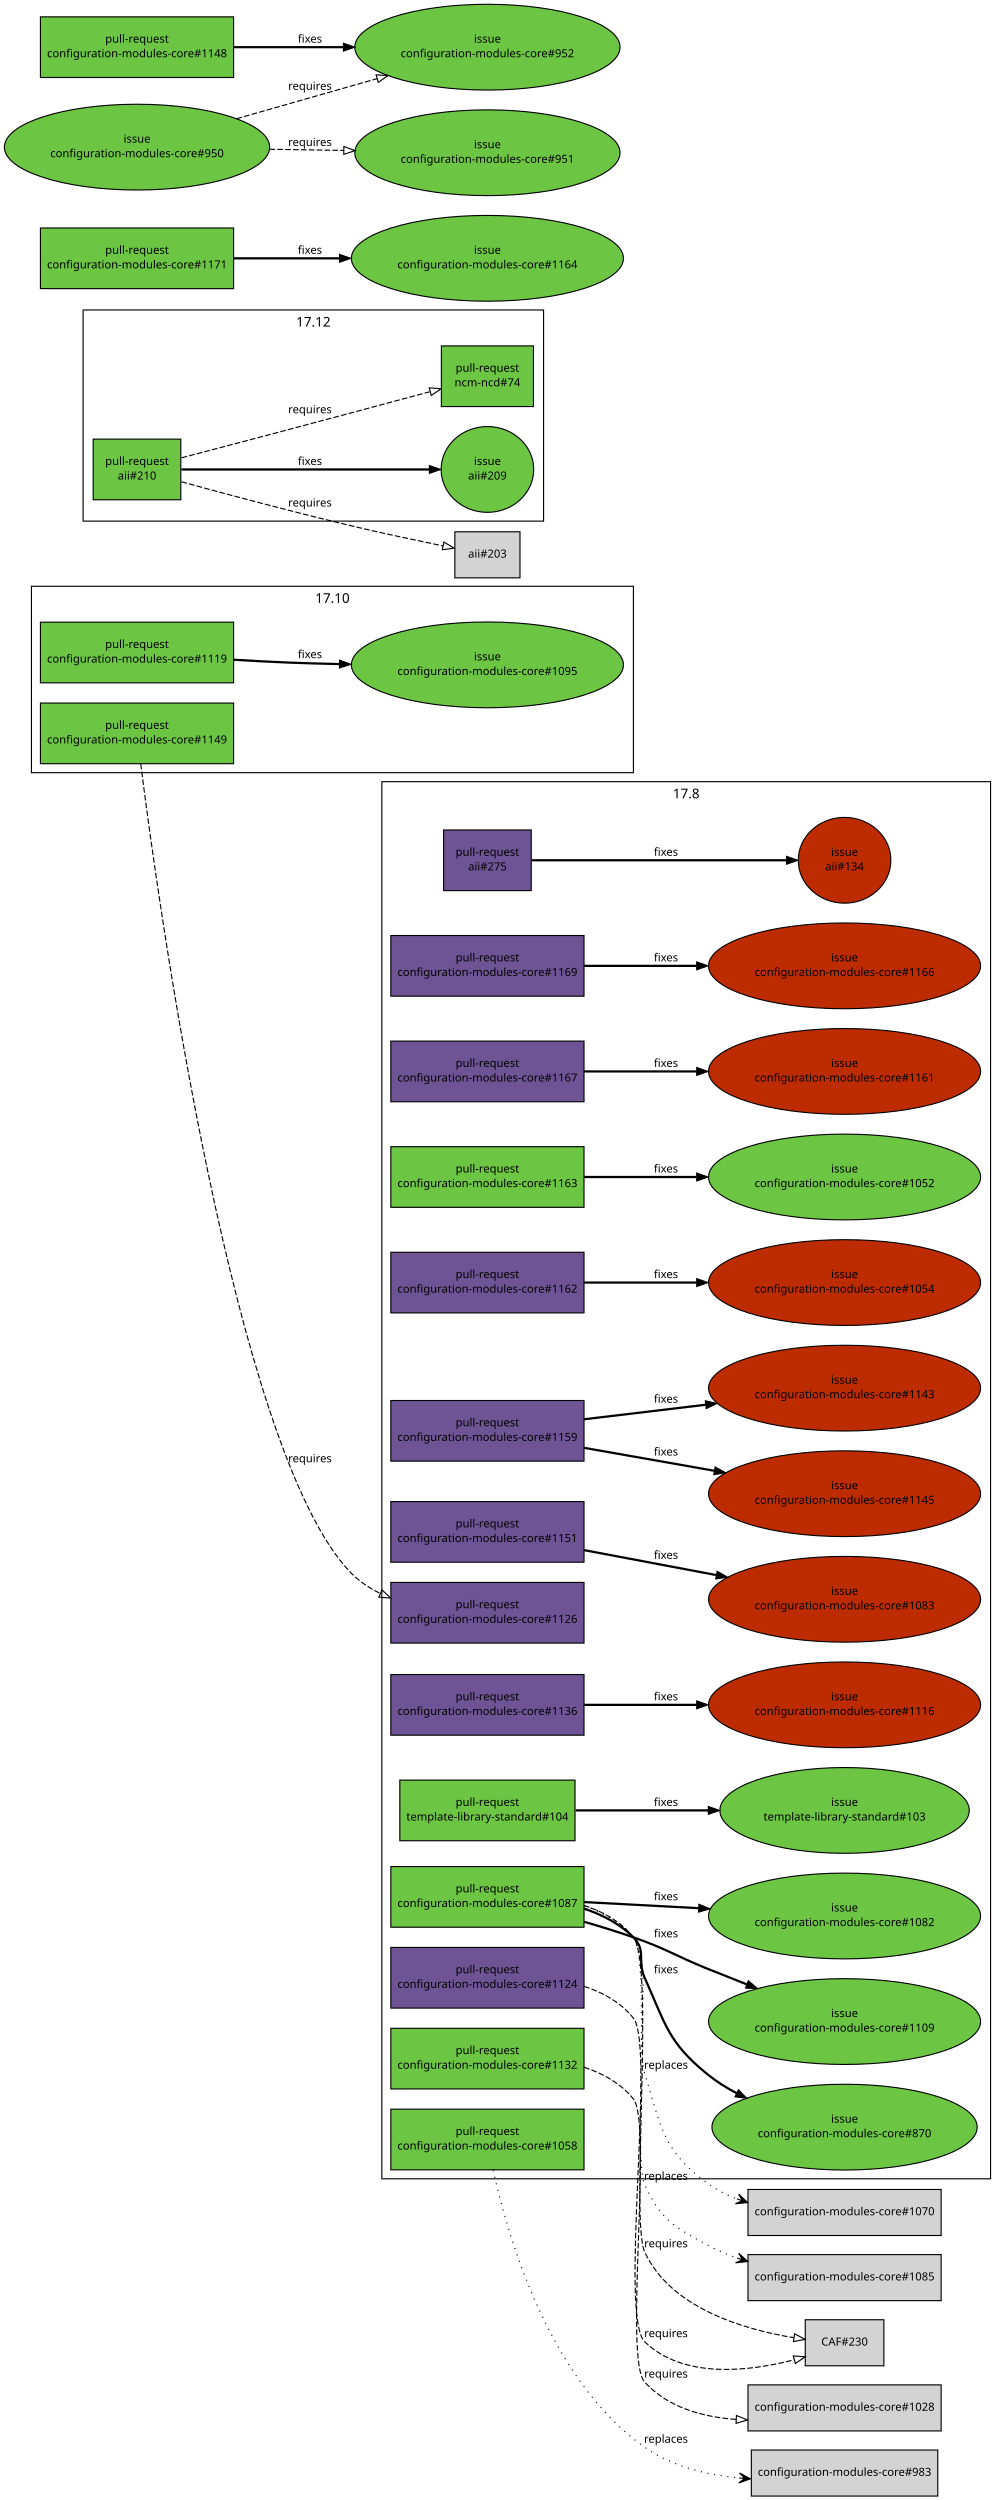
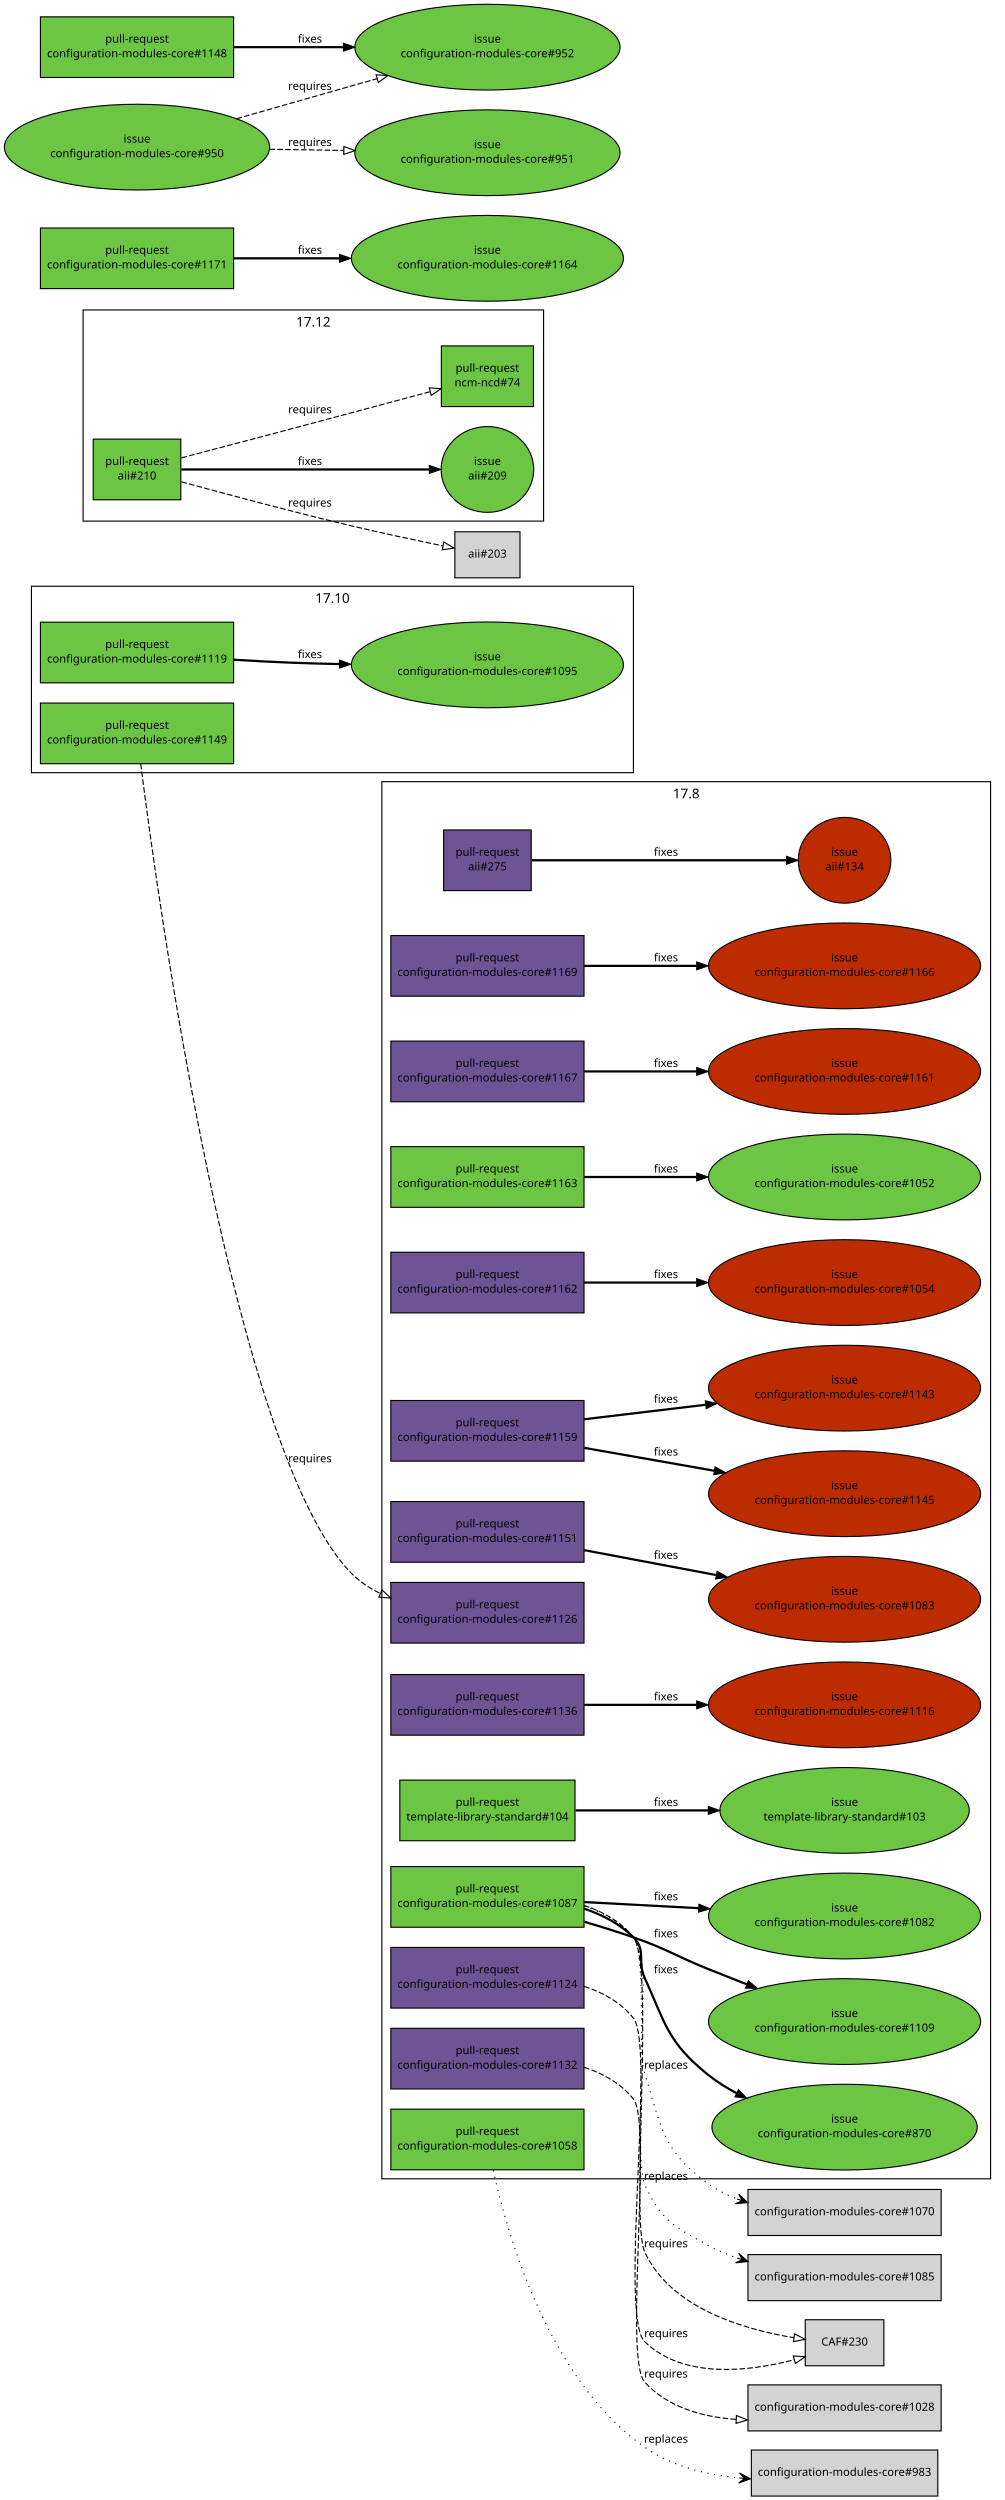
<svg xmlns="http://www.w3.org/2000/svg" xmlns:xlink="http://www.w3.org/1999/xlink" width="894pt" height="2226pt" viewBox="0.00 0.00 894.00 2226.00">
  <g id="graph1" class="graph" transform="scale(1 1) rotate(0) translate(4 2222)">
    <polygon fill="white" stroke="white" points="-4,5 -4,-2222 891,-2222 891,5 -4,5" />
    <g id="graph2" class="cluster">
      <polygon fill="none" stroke="black" points="24,-1534 24,-1700 560,-1700 560,-1534 24,-1534" />
      <text text-anchor="middle" x="292" y="-1685.2" font-family="Sans" font-size="12.00">17.10</text>
    </g>
    <g id="graph3" class="cluster">
      <polygon fill="none" stroke="black" points="336,-282 336,-1526 878,-1526 878,-282 336,-282" />
      <text text-anchor="middle" x="607" y="-1511.2" font-family="Sans" font-size="12.00">17.8</text>
    </g>
    <g id="graph5" class="cluster">
      <polygon fill="none" stroke="black" points="70,-1758 70,-1946 480,-1946 480,-1758 70,-1758" />
      <text text-anchor="middle" x="275" y="-1931.2" font-family="Sans" font-size="12.00">17.12</text>
    </g>
    <g id="node1" class="node">
      <a xlink:href="https://github.com/quattor/aii/pull/275" xlink:title="remove aii-freeipa, deprecated by ncm-freeipa AII support" target="_parent">
        <polygon fill="#6e5494" stroke="black" points="469,-1483 391,-1483 391,-1429 469,-1429 469,-1483" />
        <text text-anchor="middle" x="430" y="-1460" font-family="Sans" font-size="10.00">pull-request</text>
        <text text-anchor="middle" x="430" y="-1447" font-family="Sans" font-size="10.00">aii#275</text>
      </a>
    </g>
    <g id="node3" class="node">
      <a xlink:href="https://github.com/quattor/aii/issues/134" xlink:title="Missing freeipa.pm in AII RPM" target="_parent">
        <ellipse fill="#bd2c00" stroke="black" cx="748" cy="-1456" rx="41.217" ry="38.184" />
        <text text-anchor="middle" x="748" y="-1460" font-family="Sans" font-size="10.00">issue</text>
        <text text-anchor="middle" x="748" y="-1447" font-family="Sans" font-size="10.00">aii#134</text>
      </a>
    </g>
    <g id="edge2" class="edge">
      <path fill="none" stroke="black" stroke-width="2" d="M469.632,-1456C526.883,-1456 632.79,-1456 696.177,-1456" />
      <polygon fill="black" stroke="black" points="696.352,-1459.5 706.352,-1456 696.352,-1452.5 696.352,-1459.5" />
      <text text-anchor="middle" x="589" y="-1460" font-family="Sans" font-size="10.00">fixes</text>
    </g>
    <g id="node4" class="node">
      <a xlink:href="https://github.com/quattor/aii/pull/210" xlink:title="Shellfe: support active config for plugins" target="_parent">
        <polygon fill="#6cc644" stroke="black" points="157,-1831 79,-1831 79,-1777 157,-1777 157,-1831" />
        <text text-anchor="middle" x="118" y="-1808" font-family="Sans" font-size="10.00">pull-request</text>
        <text text-anchor="middle" x="118" y="-1795" font-family="Sans" font-size="10.00">aii#210</text>
      </a>
    </g>
    <g id="node6" class="node">
      <a xlink:href="https://github.com/quattor/aii/issues/209" xlink:title="support ACTIVE_CONFIG" target="_parent">
        <ellipse fill="#6cc644" stroke="black" cx="430" cy="-1804" rx="41.217" ry="38.184" />
        <text text-anchor="middle" x="430" y="-1808" font-family="Sans" font-size="10.00">issue</text>
        <text text-anchor="middle" x="430" y="-1795" font-family="Sans" font-size="10.00">aii#209</text>
      </a>
    </g>
    <g id="edge4" class="edge">
      <path fill="none" stroke="black" stroke-width="2" d="M157.515,-1804C213.473,-1804 315.887,-1804 377.971,-1804" />
      <polygon fill="black" stroke="black" points="378.324,-1807.5 388.324,-1804 378.324,-1800.5 378.324,-1807.5" />
      <text text-anchor="middle" x="272" y="-1808" font-family="Sans" font-size="10.00">fixes</text>
    </g>
    <g id="node8" class="node">
      <a xlink:href="https://github.com/quattor/ncm-ncd/pull/74" xlink:title="Set the current active config as an attribute to the component" target="_parent">
        <polygon fill="#6cc644" stroke="black" points="471,-1914 389,-1914 389,-1860 471,-1860 471,-1914" />
        <text text-anchor="middle" x="430" y="-1891" font-family="Sans" font-size="10.00">pull-request</text>
        <text text-anchor="middle" x="430" y="-1878" font-family="Sans" font-size="10.00">ncm-ncd#74</text>
      </a>
    </g>
    <g id="edge6" class="edge">
      <path fill="none" stroke="black" stroke-dasharray="5,2" d="M157.615,-1814.35C180.525,-1820.36 209.897,-1828.07 236,-1835 284.418,-1847.85 339.589,-1862.65 378.685,-1873.17" />
      <polygon fill="none" stroke="black" points="378.199,-1876.66 388.765,-1875.88 380.018,-1869.91 378.199,-1876.66" />
      <text text-anchor="middle" x="272" y="-1854" font-family="Sans" font-size="10.00">requires</text>
    </g>
    <g id="node10" class="node">
      <polygon fill="lightgrey" stroke="black" points="459,-1748.5 401,-1748.5 401,-1707.5 459,-1707.5 459,-1748.5" />
      <text text-anchor="middle" x="430" y="-1725.5" font-family="Sans" font-size="10.00">aii#203</text>
    </g>
    <g id="edge8" class="edge">
      <path fill="none" stroke="black" stroke-dasharray="5,2" d="M157.528,-1793.01C195.865,-1782.5 255.738,-1766.44 308,-1754 335.344,-1747.49 366.322,-1740.9 390.219,-1735.98" />
      <polygon fill="none" stroke="black" points="391.233,-1739.35 400.329,-1733.91 389.83,-1732.49 391.233,-1739.35" />
      <text text-anchor="middle" x="272" y="-1771" font-family="Sans" font-size="10.00">requires</text>
    </g>
    <g id="node11" class="node">
      <a xlink:href="https://github.com/quattor/configuration-modules-core/pull/1169" xlink:title="ncm-accounts: is_user_or_group function can be used without component" target="_parent">
        <polygon fill="#6e5494" stroke="black" points="516,-1389 344,-1389 344,-1335 516,-1335 516,-1389" />
        <text text-anchor="middle" x="430" y="-1366" font-family="Sans" font-size="10.00">pull-request</text>
        <text text-anchor="middle" x="430" y="-1353" font-family="Sans" font-size="10.00">configuration-modules-core#1169</text>
      </a>
    </g>
    <g id="node13" class="node">
      <a xlink:href="https://github.com/quattor/configuration-modules-core/issues/1166" xlink:title="ncm-systemd: schema depends on components/accounts/functions" target="_parent">
        <ellipse fill="#bd2c00" stroke="black" cx="748" cy="-1362" rx="121.122" ry="38.184" />
        <text text-anchor="middle" x="748" y="-1366" font-family="Sans" font-size="10.00">issue</text>
        <text text-anchor="middle" x="748" y="-1353" font-family="Sans" font-size="10.00">configuration-modules-core#1166</text>
      </a>
    </g>
    <g id="edge10" class="edge">
      <path fill="none" stroke="black" stroke-width="2" d="M516.055,-1362C546.811,-1362 582.215,-1362 615.951,-1362" />
      <polygon fill="black" stroke="black" points="616.361,-1365.5 626.361,-1362 616.361,-1358.5 616.361,-1365.5" />
      <text text-anchor="middle" x="589" y="-1366" font-family="Sans" font-size="10.00">fixes</text>
    </g>
    <g id="node14" class="node">
      <a xlink:href="https://github.com/quattor/configuration-modules-core/pull/1167" xlink:title="ncm-cups: fix compatibility with EL7" target="_parent">
        <polygon fill="#6e5494" stroke="black" points="516,-1295 344,-1295 344,-1241 516,-1241 516,-1295" />
        <text text-anchor="middle" x="430" y="-1272" font-family="Sans" font-size="10.00">pull-request</text>
        <text text-anchor="middle" x="430" y="-1259" font-family="Sans" font-size="10.00">configuration-modules-core#1167</text>
      </a>
    </g>
    <g id="node16" class="node">
      <a xlink:href="https://github.com/quattor/configuration-modules-core/issues/1161" xlink:title="ncm-cups 17.7.0 broken on EL7 (pre-EL7 chkconfig dependency)" target="_parent">
        <ellipse fill="#bd2c00" stroke="black" cx="748" cy="-1268" rx="121.122" ry="38.184" />
        <text text-anchor="middle" x="748" y="-1272" font-family="Sans" font-size="10.00">issue</text>
        <text text-anchor="middle" x="748" y="-1259" font-family="Sans" font-size="10.00">configuration-modules-core#1161</text>
      </a>
    </g>
    <g id="edge12" class="edge">
      <path fill="none" stroke="black" stroke-width="2" d="M516.055,-1268C546.811,-1268 582.215,-1268 615.951,-1268" />
      <polygon fill="black" stroke="black" points="616.361,-1271.5 626.361,-1268 616.361,-1264.5 616.361,-1271.5" />
      <text text-anchor="middle" x="589" y="-1272" font-family="Sans" font-size="10.00">fixes</text>
    </g>
    <g id="node17" class="node">
      <a xlink:href="https://github.com/quattor/configuration-modules-core/pull/1163" xlink:title="ncm-directoryservices: remove unsupported component" target="_parent">
        <polygon fill="#6cc644" stroke="black" points="516,-1201 344,-1201 344,-1147 516,-1147 516,-1201" />
        <text text-anchor="middle" x="430" y="-1178" font-family="Sans" font-size="10.00">pull-request</text>
        <text text-anchor="middle" x="430" y="-1165" font-family="Sans" font-size="10.00">configuration-modules-core#1163</text>
      </a>
    </g>
    <g id="node19" class="node">
      <a xlink:href="https://github.com/quattor/configuration-modules-core/issues/1052" xlink:title="ncm-directoryservices: Archive and remove from repository" target="_parent">
        <ellipse fill="#6cc644" stroke="black" cx="748" cy="-1174" rx="121.122" ry="38.184" />
        <text text-anchor="middle" x="748" y="-1178" font-family="Sans" font-size="10.00">issue</text>
        <text text-anchor="middle" x="748" y="-1165" font-family="Sans" font-size="10.00">configuration-modules-core#1052</text>
      </a>
    </g>
    <g id="edge14" class="edge">
      <path fill="none" stroke="black" stroke-width="2" d="M516.055,-1174C546.811,-1174 582.215,-1174 615.951,-1174" />
      <polygon fill="black" stroke="black" points="616.361,-1177.5 626.361,-1174 616.361,-1170.5 616.361,-1177.5" />
      <text text-anchor="middle" x="589" y="-1178" font-family="Sans" font-size="10.00">fixes</text>
    </g>
    <g id="node20" class="node">
      <a xlink:href="https://github.com/quattor/configuration-modules-core/pull/1162" xlink:title="ncm-mcx: remove unsupported component" target="_parent">
        <polygon fill="#6e5494" stroke="black" points="516,-1107 344,-1107 344,-1053 516,-1053 516,-1107" />
        <text text-anchor="middle" x="430" y="-1084" font-family="Sans" font-size="10.00">pull-request</text>
        <text text-anchor="middle" x="430" y="-1071" font-family="Sans" font-size="10.00">configuration-modules-core#1162</text>
      </a>
    </g>
    <g id="node22" class="node">
      <a xlink:href="https://github.com/quattor/configuration-modules-core/issues/1054" xlink:title="ncm-mcx: Archive and remove from repository" target="_parent">
        <ellipse fill="#bd2c00" stroke="black" cx="748" cy="-1080" rx="121.122" ry="38.184" />
        <text text-anchor="middle" x="748" y="-1084" font-family="Sans" font-size="10.00">issue</text>
        <text text-anchor="middle" x="748" y="-1071" font-family="Sans" font-size="10.00">configuration-modules-core#1054</text>
      </a>
    </g>
    <g id="edge16" class="edge">
      <path fill="none" stroke="black" stroke-width="2" d="M516.055,-1080C546.811,-1080 582.215,-1080 615.951,-1080" />
      <polygon fill="black" stroke="black" points="616.361,-1083.5 626.361,-1080 616.361,-1076.5 616.361,-1083.5" />
      <text text-anchor="middle" x="589" y="-1084" font-family="Sans" font-size="10.00">fixes</text>
    </g>
    <g id="node23" class="node">
      <a xlink:href="https://github.com/quattor/configuration-modules-core/pull/1159" xlink:title="ncm-authconfig: Remove deprecated startstop property" target="_parent">
        <polygon fill="#6e5494" stroke="black" points="516,-975 344,-975 344,-921 516,-921 516,-975" />
        <text text-anchor="middle" x="430" y="-952" font-family="Sans" font-size="10.00">pull-request</text>
        <text text-anchor="middle" x="430" y="-939" font-family="Sans" font-size="10.00">configuration-modules-core#1159</text>
      </a>
    </g>
    <g id="node25" class="node">
      <a xlink:href="https://github.com/quattor/configuration-modules-core/issues/1145" xlink:title="ncm-authconfig: Remove startstop property" target="_parent">
        <ellipse fill="#bd2c00" stroke="black" cx="748" cy="-892" rx="121.122" ry="38.184" />
        <text text-anchor="middle" x="748" y="-896" font-family="Sans" font-size="10.00">issue</text>
        <text text-anchor="middle" x="748" y="-883" font-family="Sans" font-size="10.00">configuration-modules-core#1145</text>
      </a>
    </g>
    <g id="edge18" class="edge">
      <path fill="none" stroke="black" stroke-width="2" d="M516.055,-932.846C551.683,-926.572 593.549,-919.199 631.834,-912.457" />
      <polygon fill="black" stroke="black" points="632.764,-915.847 642.005,-910.666 631.55,-908.953 632.764,-915.847" />
      <text text-anchor="middle" x="589" y="-926" font-family="Sans" font-size="10.00">fixes</text>
    </g>
    <g id="node27" class="node">
      <a xlink:href="https://github.com/quattor/configuration-modules-core/issues/1143" xlink:title="ncm-authconfig: What is startstop supposed to do?" target="_parent">
        <ellipse fill="#bd2c00" stroke="black" cx="748" cy="-986" rx="121.122" ry="38.184" />
        <text text-anchor="middle" x="748" y="-990" font-family="Sans" font-size="10.00">issue</text>
        <text text-anchor="middle" x="748" y="-977" font-family="Sans" font-size="10.00">configuration-modules-core#1143</text>
      </a>
    </g>
    <g id="edge20" class="edge">
      <path fill="none" stroke="black" stroke-width="2" d="M516.055,-958.283C549.346,-962.261 588.082,-966.89 624.256,-971.213" />
      <polygon fill="black" stroke="black" points="624.039,-974.712 634.384,-972.423 624.87,-967.761 624.039,-974.712" />
      <text text-anchor="middle" x="589" y="-973" font-family="Sans" font-size="10.00">fixes</text>
    </g>
    <g id="node28" class="node">
      <a xlink:href="https://github.com/quattor/configuration-modules-core/pull/1151" xlink:title="Escape / unescape functions from CCM::Path" target="_parent">
        <polygon fill="#6e5494" stroke="black" points="516,-885 344,-885 344,-831 516,-831 516,-885" />
        <text text-anchor="middle" x="430" y="-862" font-family="Sans" font-size="10.00">pull-request</text>
        <text text-anchor="middle" x="430" y="-849" font-family="Sans" font-size="10.00">configuration-modules-core#1151</text>
      </a>
    </g>
    <g id="node30" class="node">
      <a xlink:href="https://github.com/quattor/configuration-modules-core/issues/1083" xlink:title="warnings due to deprecated CCM modules" target="_parent">
        <ellipse fill="#bd2c00" stroke="black" cx="748" cy="-798" rx="121.122" ry="38.184" />
        <text text-anchor="middle" x="748" y="-802" font-family="Sans" font-size="10.00">issue</text>
        <text text-anchor="middle" x="748" y="-789" font-family="Sans" font-size="10.00">configuration-modules-core#1083</text>
      </a>
    </g>
    <g id="edge22" class="edge">
      <path fill="none" stroke="black" stroke-width="2" d="M516.055,-841.763C552.189,-834.945 594.741,-826.917 633.465,-819.61" />
      <polygon fill="black" stroke="black" points="634.57,-822.964 643.748,-817.67 633.272,-816.085 634.57,-822.964" />
      <text text-anchor="middle" x="589" y="-834" font-family="Sans" font-size="10.00">fixes</text>
    </g>
    <g id="node31" class="node">
      <a xlink:href="https://github.com/quattor/configuration-modules-core/pull/1149" xlink:title="ncm-metaconfig: rsyslog: rainer script configuration" target="_parent">
        <polygon fill="#6cc644" stroke="black" points="204,-1596 32,-1596 32,-1542 204,-1542 204,-1596" />
        <text text-anchor="middle" x="118" y="-1573" font-family="Sans" font-size="10.00">pull-request</text>
        <text text-anchor="middle" x="118" y="-1560" font-family="Sans" font-size="10.00">configuration-modules-core#1149</text>
      </a>
    </g>
    <g id="node33" class="node">
      <a xlink:href="https://github.com/quattor/configuration-modules-core/pull/1126" xlink:title="ncm-metaconfig: cleanup and switch to 00-tqu" target="_parent">
        <polygon fill="#6e5494" stroke="black" points="516,-813 344,-813 344,-759 516,-759 516,-813" />
        <text text-anchor="middle" x="430" y="-790" font-family="Sans" font-size="10.00">pull-request</text>
        <text text-anchor="middle" x="430" y="-777" font-family="Sans" font-size="10.00">configuration-modules-core#1126</text>
      </a>
    </g>
    <g id="edge24" class="edge">
      <path fill="none" stroke="black" stroke-dasharray="5,2" d="M121.291,-1541.96C136.543,-1420.91 204.048,-929.965 308,-822 315.564,-814.144 324.749,-807.979 334.649,-803.146" />
      <polygon fill="none" stroke="black" points="336.171,-806.3 343.916,-799.071 333.353,-799.892 336.171,-806.3" />
      <text text-anchor="middle" x="272" y="-920" font-family="Sans" font-size="10.00">requires</text>
    </g>
    <g id="node34" class="node">
      <a xlink:href="https://github.com/quattor/configuration-modules-core/pull/1136" xlink:title="ncm-gmond: cleanup and support new configuration options" target="_parent">
        <polygon fill="#6e5494" stroke="black" points="516,-731 344,-731 344,-677 516,-677 516,-731" />
        <text text-anchor="middle" x="430" y="-708" font-family="Sans" font-size="10.00">pull-request</text>
        <text text-anchor="middle" x="430" y="-695" font-family="Sans" font-size="10.00">configuration-modules-core#1136</text>
      </a>
    </g>
    <g id="node36" class="node">
      <a xlink:href="https://github.com/quattor/configuration-modules-core/issues/1116" xlink:title="ncm-gmond: configuration options missing from schema" target="_parent">
        <ellipse fill="#bd2c00" stroke="black" cx="748" cy="-704" rx="121.122" ry="38.184" />
        <text text-anchor="middle" x="748" y="-708" font-family="Sans" font-size="10.00">issue</text>
        <text text-anchor="middle" x="748" y="-695" font-family="Sans" font-size="10.00">configuration-modules-core#1116</text>
      </a>
    </g>
    <g id="edge26" class="edge">
      <path fill="none" stroke="black" stroke-width="2" d="M516.055,-704C546.811,-704 582.215,-704 615.951,-704" />
      <polygon fill="black" stroke="black" points="616.361,-707.5 626.361,-704 616.361,-700.5 616.361,-707.5" />
      <text text-anchor="middle" x="589" y="-708" font-family="Sans" font-size="10.00">fixes</text>
    </g>
    <g id="node37" class="node">
      <a xlink:href="https://github.com/quattor/configuration-modules-core/pull/1132" xlink:title="ncm-metaconfig: hnormalise" target="_parent">
-         <polygon fill="#6cc644" stroke="black" points="516,-416 344,-416 344,-362 516,-362 516,-416" />
+         <polygon fill="#6e5494" stroke="black" points="516,-416 344,-416 344,-362 516,-362 516,-416" />
        <text text-anchor="middle" x="430" y="-393" font-family="Sans" font-size="10.00">pull-request</text>
        <text text-anchor="middle" x="430" y="-380" font-family="Sans" font-size="10.00">configuration-modules-core#1132</text>
      </a>
    </g>
    <g id="node39" class="node">
      <polygon fill="lightgrey" stroke="black" points="834,-98.5 662,-98.5 662,-57.5 834,-57.5 834,-98.5" />
      <text text-anchor="middle" x="748" y="-75.5" font-family="Sans" font-size="10.00">configuration-modules-core#1028</text>
    </g>
    <g id="edge28" class="edge">
      <path fill="none" stroke="black" stroke-dasharray="5,2" d="M516.035,-381.323C532.997,-375.789 548.945,-366.949 560,-353 577.405,-331.038 551.085,-121.675 570,-101 590.503,-78.589 621.201,-69.911 651.357,-67.756" />
      <polygon fill="none" stroke="black" points="651.727,-71.243 661.547,-67.265 651.39,-64.251 651.727,-71.243" />
      <text text-anchor="middle" x="589" y="-105" font-family="Sans" font-size="10.00">requires</text>
    </g>
    <g id="node40" class="node">
      <a xlink:href="https://github.com/quattor/configuration-modules-core/pull/1124" xlink:title="ncm-cron: cleanup and switch to 00-tqu" target="_parent">
        <polygon fill="#6e5494" stroke="black" points="516,-488 344,-488 344,-434 516,-434 516,-488" />
        <text text-anchor="middle" x="430" y="-465" font-family="Sans" font-size="10.00">pull-request</text>
        <text text-anchor="middle" x="430" y="-452" font-family="Sans" font-size="10.00">configuration-modules-core#1124</text>
      </a>
    </g>
    <g id="node42" class="node">
      <polygon fill="lightgrey" stroke="black" points="783,-156.5 713,-156.5 713,-115.5 783,-115.5 783,-156.5" />
      <text text-anchor="middle" x="748" y="-133.5" font-family="Sans" font-size="10.00">CAF#230</text>
    </g>
    <g id="edge30" class="edge">
      <path fill="none" stroke="black" stroke-dasharray="5,2" d="M516.086,-453.364C533.046,-447.827 548.98,-438.976 560,-425 579.825,-399.856 547.032,-159.309 570,-137 604.434,-103.553 662.617,-110.328 703.05,-120.828" />
      <polygon fill="none" stroke="black" points="702.351,-124.266 712.922,-123.555 704.215,-117.518 702.351,-124.266" />
      <text text-anchor="middle" x="589" y="-141" font-family="Sans" font-size="10.00">requires</text>
    </g>
    <g id="node43" class="node">
      <a xlink:href="https://github.com/quattor/configuration-modules-core/pull/1119" xlink:title="ncm-systemd: cleanup, restarting modified unitfiles and initial handling of unconfigured units" target="_parent">
        <polygon fill="#6cc644" stroke="black" points="204,-1668 32,-1668 32,-1614 204,-1614 204,-1668" />
        <text text-anchor="middle" x="118" y="-1645" font-family="Sans" font-size="10.00">pull-request</text>
        <text text-anchor="middle" x="118" y="-1632" font-family="Sans" font-size="10.00">configuration-modules-core#1119</text>
      </a>
    </g>
    <g id="node45" class="node">
      <a xlink:href="https://github.com/quattor/configuration-modules-core/issues/1095" xlink:title="Manual intervention required in order for drop-in unit files to have any affect" target="_parent">
        <ellipse fill="#6cc644" stroke="black" cx="430" cy="-1630" rx="121.122" ry="38.184" />
        <text text-anchor="middle" x="430" y="-1634" font-family="Sans" font-size="10.00">issue</text>
        <text text-anchor="middle" x="430" y="-1621" font-family="Sans" font-size="10.00">configuration-modules-core#1095</text>
      </a>
    </g>
    <g id="edge32" class="edge">
      <path fill="none" stroke="black" stroke-width="2" d="M204.297,-1634.58C220.789,-1633.55 237.921,-1632.62 254,-1632 268.265,-1631.45 283.186,-1631.03 298.047,-1630.72" />
      <polygon fill="black" stroke="black" points="298.387,-1634.21 308.317,-1630.52 298.25,-1627.21 298.387,-1634.21" />
      <text text-anchor="middle" x="272" y="-1636" font-family="Sans" font-size="10.00">fixes</text>
    </g>
    <g id="node46" class="node">
      <a xlink:href="https://github.com/quattor/configuration-modules-core/pull/1087" xlink:title="ncm-network: cleanup, fixes and new features" target="_parent">
        <polygon fill="#6cc644" stroke="black" points="516,-560 344,-560 344,-506 516,-506 516,-560" />
        <text text-anchor="middle" x="430" y="-537" font-family="Sans" font-size="10.00">pull-request</text>
        <text text-anchor="middle" x="430" y="-524" font-family="Sans" font-size="10.00">configuration-modules-core#1087</text>
      </a>
    </g>
    <g id="edge44" class="edge">
      <path fill="none" stroke="black" stroke-dasharray="5,2" d="M516.076,-525.356C533.036,-519.819 548.973,-510.971 560,-497 579.287,-472.564 557.049,-245.309 570,-217 592.866,-167.017 657.995,-147.859 702.791,-140.527" />
      <polygon fill="none" stroke="black" points="703.487,-143.962 712.859,-139.02 702.451,-137.039 703.487,-143.962" />
      <text text-anchor="middle" x="589" y="-221" font-family="Sans" font-size="10.00">requires</text>
    </g>
    <g id="node48" class="node">
      <a xlink:href="https://github.com/quattor/configuration-modules-core/issues/1082" xlink:title="ncm-network: Allow extra routing options for the default route" target="_parent">
        <ellipse fill="#6cc644" stroke="black" cx="748" cy="-516" rx="121.122" ry="38.184" />
        <text text-anchor="middle" x="748" y="-520" font-family="Sans" font-size="10.00">issue</text>
        <text text-anchor="middle" x="748" y="-507" font-family="Sans" font-size="10.00">configuration-modules-core#1082</text>
      </a>
    </g>
    <g id="edge34" class="edge">
      <path fill="none" stroke="black" stroke-width="2" d="M516.055,-528.4C547.445,-526.721 583.678,-524.784 618.038,-522.948" />
      <polygon fill="black" stroke="black" points="618.353,-526.436 628.152,-522.407 617.98,-519.446 618.353,-526.436" />
      <text text-anchor="middle" x="589" y="-530" font-family="Sans" font-size="10.00">fixes</text>
    </g>
    <g id="node50" class="node">
      <a xlink:href="https://github.com/quattor/configuration-modules-core/issues/870" xlink:title="ncm-network: hostname is not set in el7" target="_parent">
        <ellipse fill="#6cc644" stroke="black" cx="748" cy="-328" rx="118.087" ry="38.184" />
        <text text-anchor="middle" x="748" y="-332" font-family="Sans" font-size="10.00">issue</text>
        <text text-anchor="middle" x="748" y="-319" font-family="Sans" font-size="10.00">configuration-modules-core#870</text>
      </a>
    </g>
    <g id="edge36" class="edge">
      <path fill="none" stroke="black" stroke-width="2" d="M516.113,-522.525C532.355,-517.092 547.99,-509.001 560,-497 571.747,-485.263 563.167,-476.135 570,-461 588.768,-419.429 590.553,-403.704 626,-375 633.887,-368.613 642.74,-363.024 651.982,-358.148" />
      <polygon fill="black" stroke="black" points="653.549,-361.278 660.943,-353.689 650.431,-355.011 653.549,-361.278" />
      <text text-anchor="middle" x="589" y="-465" font-family="Sans" font-size="10.00">fixes</text>
    </g>
    <g id="node52" class="node">
      <a xlink:href="https://github.com/quattor/configuration-modules-core/issues/1109" xlink:title="ncm-network: systemd rpm scripts remove HOSTNAME from /etc/sysconfig/network" target="_parent">
        <ellipse fill="#6cc644" stroke="black" cx="748" cy="-422" rx="121.122" ry="38.184" />
        <text text-anchor="middle" x="748" y="-426" font-family="Sans" font-size="10.00">issue</text>
        <text text-anchor="middle" x="748" y="-413" font-family="Sans" font-size="10.00">configuration-modules-core#1109</text>
      </a>
    </g>
    <g id="edge38" class="edge">
      <path fill="none" stroke="black" stroke-width="2" d="M516.155,-510.856C530.885,-506.582 545.959,-501.899 560,-497 590.085,-486.503 596.462,-480.951 626,-469 637.29,-464.432 649.206,-459.714 660.991,-455.11" />
      <polygon fill="black" stroke="black" points="662.351,-458.337 670.4,-451.447 659.811,-451.814 662.351,-458.337" />
      <text text-anchor="middle" x="589" y="-497" font-family="Sans" font-size="10.00">fixes</text>
    </g>
    <g id="node54" class="node">
      <polygon fill="lightgrey" stroke="black" points="834,-214.5 662,-214.5 662,-173.5 834,-173.5 834,-214.5" />
      <text text-anchor="middle" x="748" y="-191.5" font-family="Sans" font-size="10.00">configuration-modules-core#1085</text>
    </g>
    <g id="edge40" class="edge">
      <path fill="none" stroke="black" stroke-dasharray="1,5" d="M516.31,-525.166C533.15,-519.627 548.978,-510.826 560,-497 575.253,-477.866 559.922,-299.298 570,-277 584.24,-245.493 595.662,-239.585 626,-223 634.223,-218.505 643.13,-214.701 652.259,-211.484" />
      <polygon fill="black" stroke="black" points="661.833,-208.339 653.737,-215.735 657.082,-209.899 652.332,-211.46 652.332,-211.46 652.332,-211.46 657.082,-209.899 650.928,-207.184 661.833,-208.339 661.833,-208.339" />
      <text text-anchor="middle" x="589" y="-281" font-family="Sans" font-size="10.00">replaces</text>
    </g>
    <g id="node56" class="node">
      <polygon fill="lightgrey" stroke="black" points="834,-272.5 662,-272.5 662,-231.5 834,-231.5 834,-272.5" />
      <text text-anchor="middle" x="748" y="-249.5" font-family="Sans" font-size="10.00">configuration-modules-core#1070</text>
    </g>
    <g id="edge42" class="edge">
      <path fill="none" stroke="black" stroke-dasharray="1,5" d="M516.266,-524.748C533.003,-519.221 548.799,-510.529 560,-497 577.206,-476.218 562.006,-401.769 570,-376 584.863,-328.087 585.489,-307.587 626,-278 633.935,-272.204 642.891,-267.646 652.255,-264.069" />
      <polygon fill="black" stroke="black" points="661.732,-260.81 653.739,-268.318 657.004,-262.436 652.276,-264.062 652.276,-264.062 652.276,-264.062 657.004,-262.436 650.812,-259.807 661.732,-260.81 661.732,-260.81" />
      <text text-anchor="middle" x="589" y="-380" font-family="Sans" font-size="10.00">replaces</text>
    </g>
    <g id="node58" class="node">
      <a xlink:href="https://github.com/quattor/configuration-modules-core/pull/1058" xlink:title="ncm-ssh: disable insecure ssh ciphersuites and macs" target="_parent">
        <polygon fill="#6cc644" stroke="black" points="516,-344 344,-344 344,-290 516,-290 516,-344" />
        <text text-anchor="middle" x="430" y="-321" font-family="Sans" font-size="10.00">pull-request</text>
        <text text-anchor="middle" x="430" y="-308" font-family="Sans" font-size="10.00">configuration-modules-core#1058</text>
      </a>
    </g>
    <g id="node60" class="node">
      <polygon fill="lightgrey" stroke="black" points="831,-40.5 665,-40.5 665,0.5 831,0.5 831,-40.5" />
      <text text-anchor="middle" x="748" y="-17.5" font-family="Sans" font-size="10.00">configuration-modules-core#983</text>
    </g>
    <g id="edge46" class="edge">
      <path fill="none" stroke="black" stroke-dasharray="1,5" d="M435.17,-289.701C447.433,-233.183 483.953,-103.585 570,-43 594.158,-25.99 624.84,-18.426 653.899,-15.643" />
      <polygon fill="black" stroke="black" points="664.097,-14.851 654.475,-20.112 659.112,-15.238 654.127,-15.626 654.127,-15.626 654.127,-15.626 659.112,-15.238 653.778,-11.139 664.097,-14.851 664.097,-14.851" />
      <text text-anchor="middle" x="589" y="-47" font-family="Sans" font-size="10.00">replaces</text>
    </g>
    <g id="node61" class="node">
      <a xlink:href="https://github.com/quattor/configuration-modules-core/pull/1171" xlink:title="[WIP] ncm-cups enhancements and cleanups" target="_parent">
        <polygon fill="#6cc644" stroke="black" points="204,-2019 32,-2019 32,-1965 204,-1965 204,-2019" />
        <text text-anchor="middle" x="118" y="-1996" font-family="Sans" font-size="10.00">pull-request</text>
        <text text-anchor="middle" x="118" y="-1983" font-family="Sans" font-size="10.00">configuration-modules-core#1171</text>
      </a>
    </g>
    <g id="node63" class="node">
      <a xlink:href="https://github.com/quattor/configuration-modules-core/issues/1164" xlink:title="ncm-cups 17.7.0: configuration of ServerAlias + miscellanous enhancements" target="_parent">
        <ellipse fill="#6cc644" stroke="black" cx="430" cy="-1992" rx="121.122" ry="38.184" />
        <text text-anchor="middle" x="430" y="-1996" font-family="Sans" font-size="10.00">issue</text>
        <text text-anchor="middle" x="430" y="-1983" font-family="Sans" font-size="10.00">configuration-modules-core#1164</text>
      </a>
    </g>
    <g id="edge48" class="edge">
      <path fill="none" stroke="black" stroke-width="2" d="M204.081,-1992C233.133,-1992 266.265,-1992 298.034,-1992" />
      <polygon fill="black" stroke="black" points="298.293,-1995.5 308.293,-1992 298.293,-1988.5 298.293,-1995.5" />
      <text text-anchor="middle" x="272" y="-1996" font-family="Sans" font-size="10.00">fixes</text>
    </g>
    <g id="node64" class="node">
      <a xlink:href="https://github.com/quattor/configuration-modules-core/pull/1148" xlink:title="ncm-spma: Remove support from groups from spma yumng backend" target="_parent">
        <polygon fill="#6cc644" stroke="black" points="204,-2207 32,-2207 32,-2153 204,-2153 204,-2207" />
        <text text-anchor="middle" x="118" y="-2184" font-family="Sans" font-size="10.00">pull-request</text>
        <text text-anchor="middle" x="118" y="-2171" font-family="Sans" font-size="10.00">configuration-modules-core#1148</text>
      </a>
    </g>
    <g id="node66" class="node">
      <a xlink:href="https://github.com/quattor/configuration-modules-core/issues/952" xlink:title="ncm-spma (yumng): Remove support for package groups" target="_parent">
        <ellipse fill="#6cc644" stroke="black" cx="430" cy="-2180" rx="118.087" ry="38.184" />
        <text text-anchor="middle" x="430" y="-2184" font-family="Sans" font-size="10.00">issue</text>
        <text text-anchor="middle" x="430" y="-2171" font-family="Sans" font-size="10.00">configuration-modules-core#952</text>
      </a>
    </g>
    <g id="edge50" class="edge">
      <path fill="none" stroke="black" stroke-width="2" d="M204.081,-2180C234.24,-2180 268.794,-2180 301.657,-2180" />
      <polygon fill="black" stroke="black" points="301.795,-2183.5 311.795,-2180 301.795,-2176.5 301.795,-2183.5" />
      <text text-anchor="middle" x="272" y="-2184" font-family="Sans" font-size="10.00">fixes</text>
    </g>
    <g id="node67" class="node">
      <a xlink:href="https://github.com/quattor/configuration-modules-core/issues/950" xlink:title="ncm-spma: Remove support for package groups from yum backends" target="_parent">
        <ellipse fill="#6cc644" stroke="black" cx="118" cy="-2091" rx="118.087" ry="38.184" />
        <text text-anchor="middle" x="118" y="-2095" font-family="Sans" font-size="10.00">issue</text>
        <text text-anchor="middle" x="118" y="-2082" font-family="Sans" font-size="10.00">configuration-modules-core#950</text>
      </a>
    </g>
    <g id="edge54" class="edge">
      <path fill="none" stroke="black" stroke-dasharray="5,2" d="M206.572,-2116.27C245.601,-2127.4 291.603,-2140.52 331.689,-2151.96" />
      <polygon fill="none" stroke="black" points="330.9,-2155.37 341.477,-2154.75 332.82,-2148.64 330.9,-2155.37" />
      <text text-anchor="middle" x="272" y="-2142" font-family="Sans" font-size="10.00">requires</text>
    </g>
    <g id="node69" class="node">
      <a xlink:href="https://github.com/quattor/configuration-modules-core/issues/951" xlink:title="ncm-spma (yum): Remove support for package groups" target="_parent">
        <ellipse fill="#6cc644" stroke="black" cx="430" cy="-2086" rx="118.087" ry="38.184" />
        <text text-anchor="middle" x="430" y="-2090" font-family="Sans" font-size="10.00">issue</text>
        <text text-anchor="middle" x="430" y="-2077" font-family="Sans" font-size="10.00">configuration-modules-core#951</text>
      </a>
    </g>
    <g id="edge52" class="edge">
      <path fill="none" stroke="black" stroke-dasharray="5,2" d="M235.954,-2089.11C257.578,-2088.76 280.24,-2088.4 302.138,-2088.05" />
      <polygon fill="none" stroke="black" points="302.196,-2091.55 312.138,-2087.89 302.083,-2084.55 302.196,-2091.55" />
      <text text-anchor="middle" x="272" y="-2092" font-family="Sans" font-size="10.00">requires</text>
    </g>
    <g id="node71" class="node">
      <a xlink:href="https://github.com/quattor/template-library-standard/pull/104" xlink:title="Add CPUs used in Mellanox SN2100 and SN2700 switches" target="_parent">
        <polygon fill="#6cc644" stroke="black" points="508,-637 352,-637 352,-583 508,-583 508,-637" />
        <text text-anchor="middle" x="430" y="-614" font-family="Sans" font-size="10.00">pull-request</text>
        <text text-anchor="middle" x="430" y="-601" font-family="Sans" font-size="10.00">template-library-standard#104</text>
      </a>
    </g>
    <g id="node73" class="node">
      <a xlink:href="https://github.com/quattor/template-library-standard/issues/103" xlink:title="hardware/cpu/intel add embedded cpus" target="_parent">
        <ellipse fill="#6cc644" stroke="black" cx="748" cy="-610" rx="111.016" ry="38.184" />
        <text text-anchor="middle" x="748" y="-614" font-family="Sans" font-size="10.00">issue</text>
        <text text-anchor="middle" x="748" y="-601" font-family="Sans" font-size="10.00">template-library-standard#103</text>
      </a>
    </g>
    <g id="edge56" class="edge">
      <path fill="none" stroke="black" stroke-width="2" d="M508.607,-610C544.138,-610 586.937,-610 626.462,-610" />
      <polygon fill="black" stroke="black" points="626.702,-613.5 636.702,-610 626.702,-606.5 626.702,-613.5" />
      <text text-anchor="middle" x="589" y="-614" font-family="Sans" font-size="10.00">fixes</text>
    </g>
  </g>
</svg>
